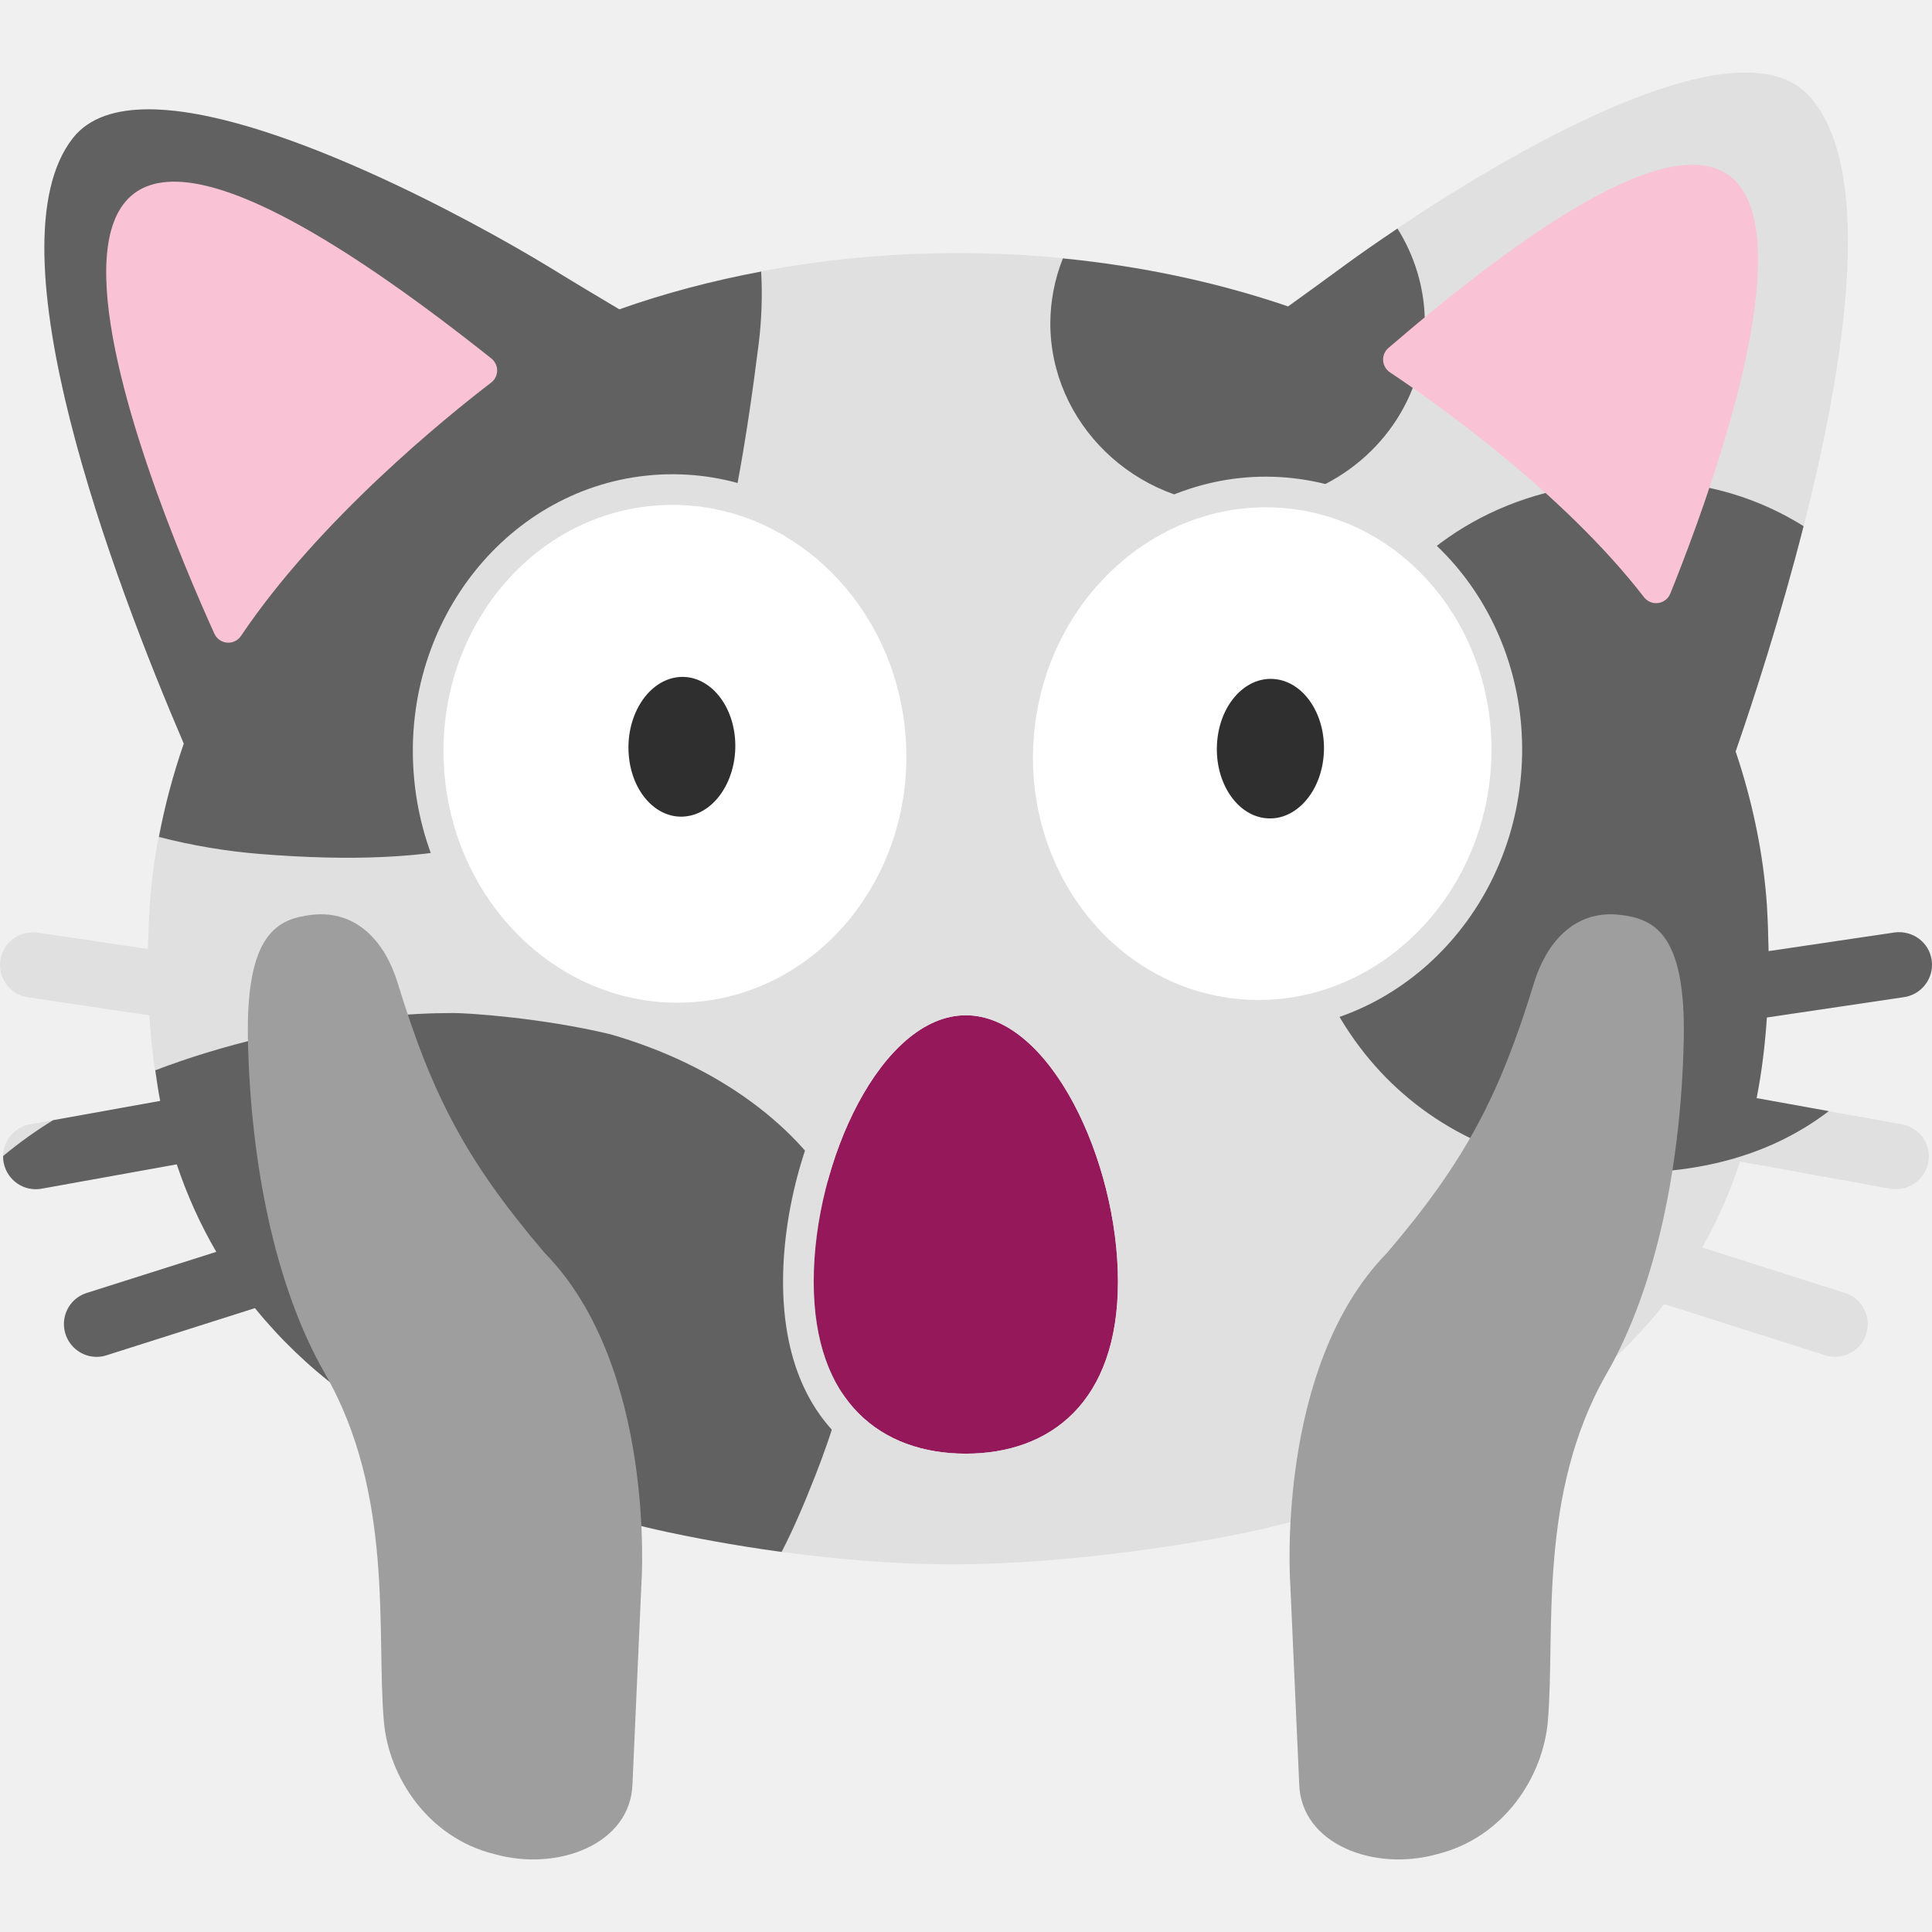
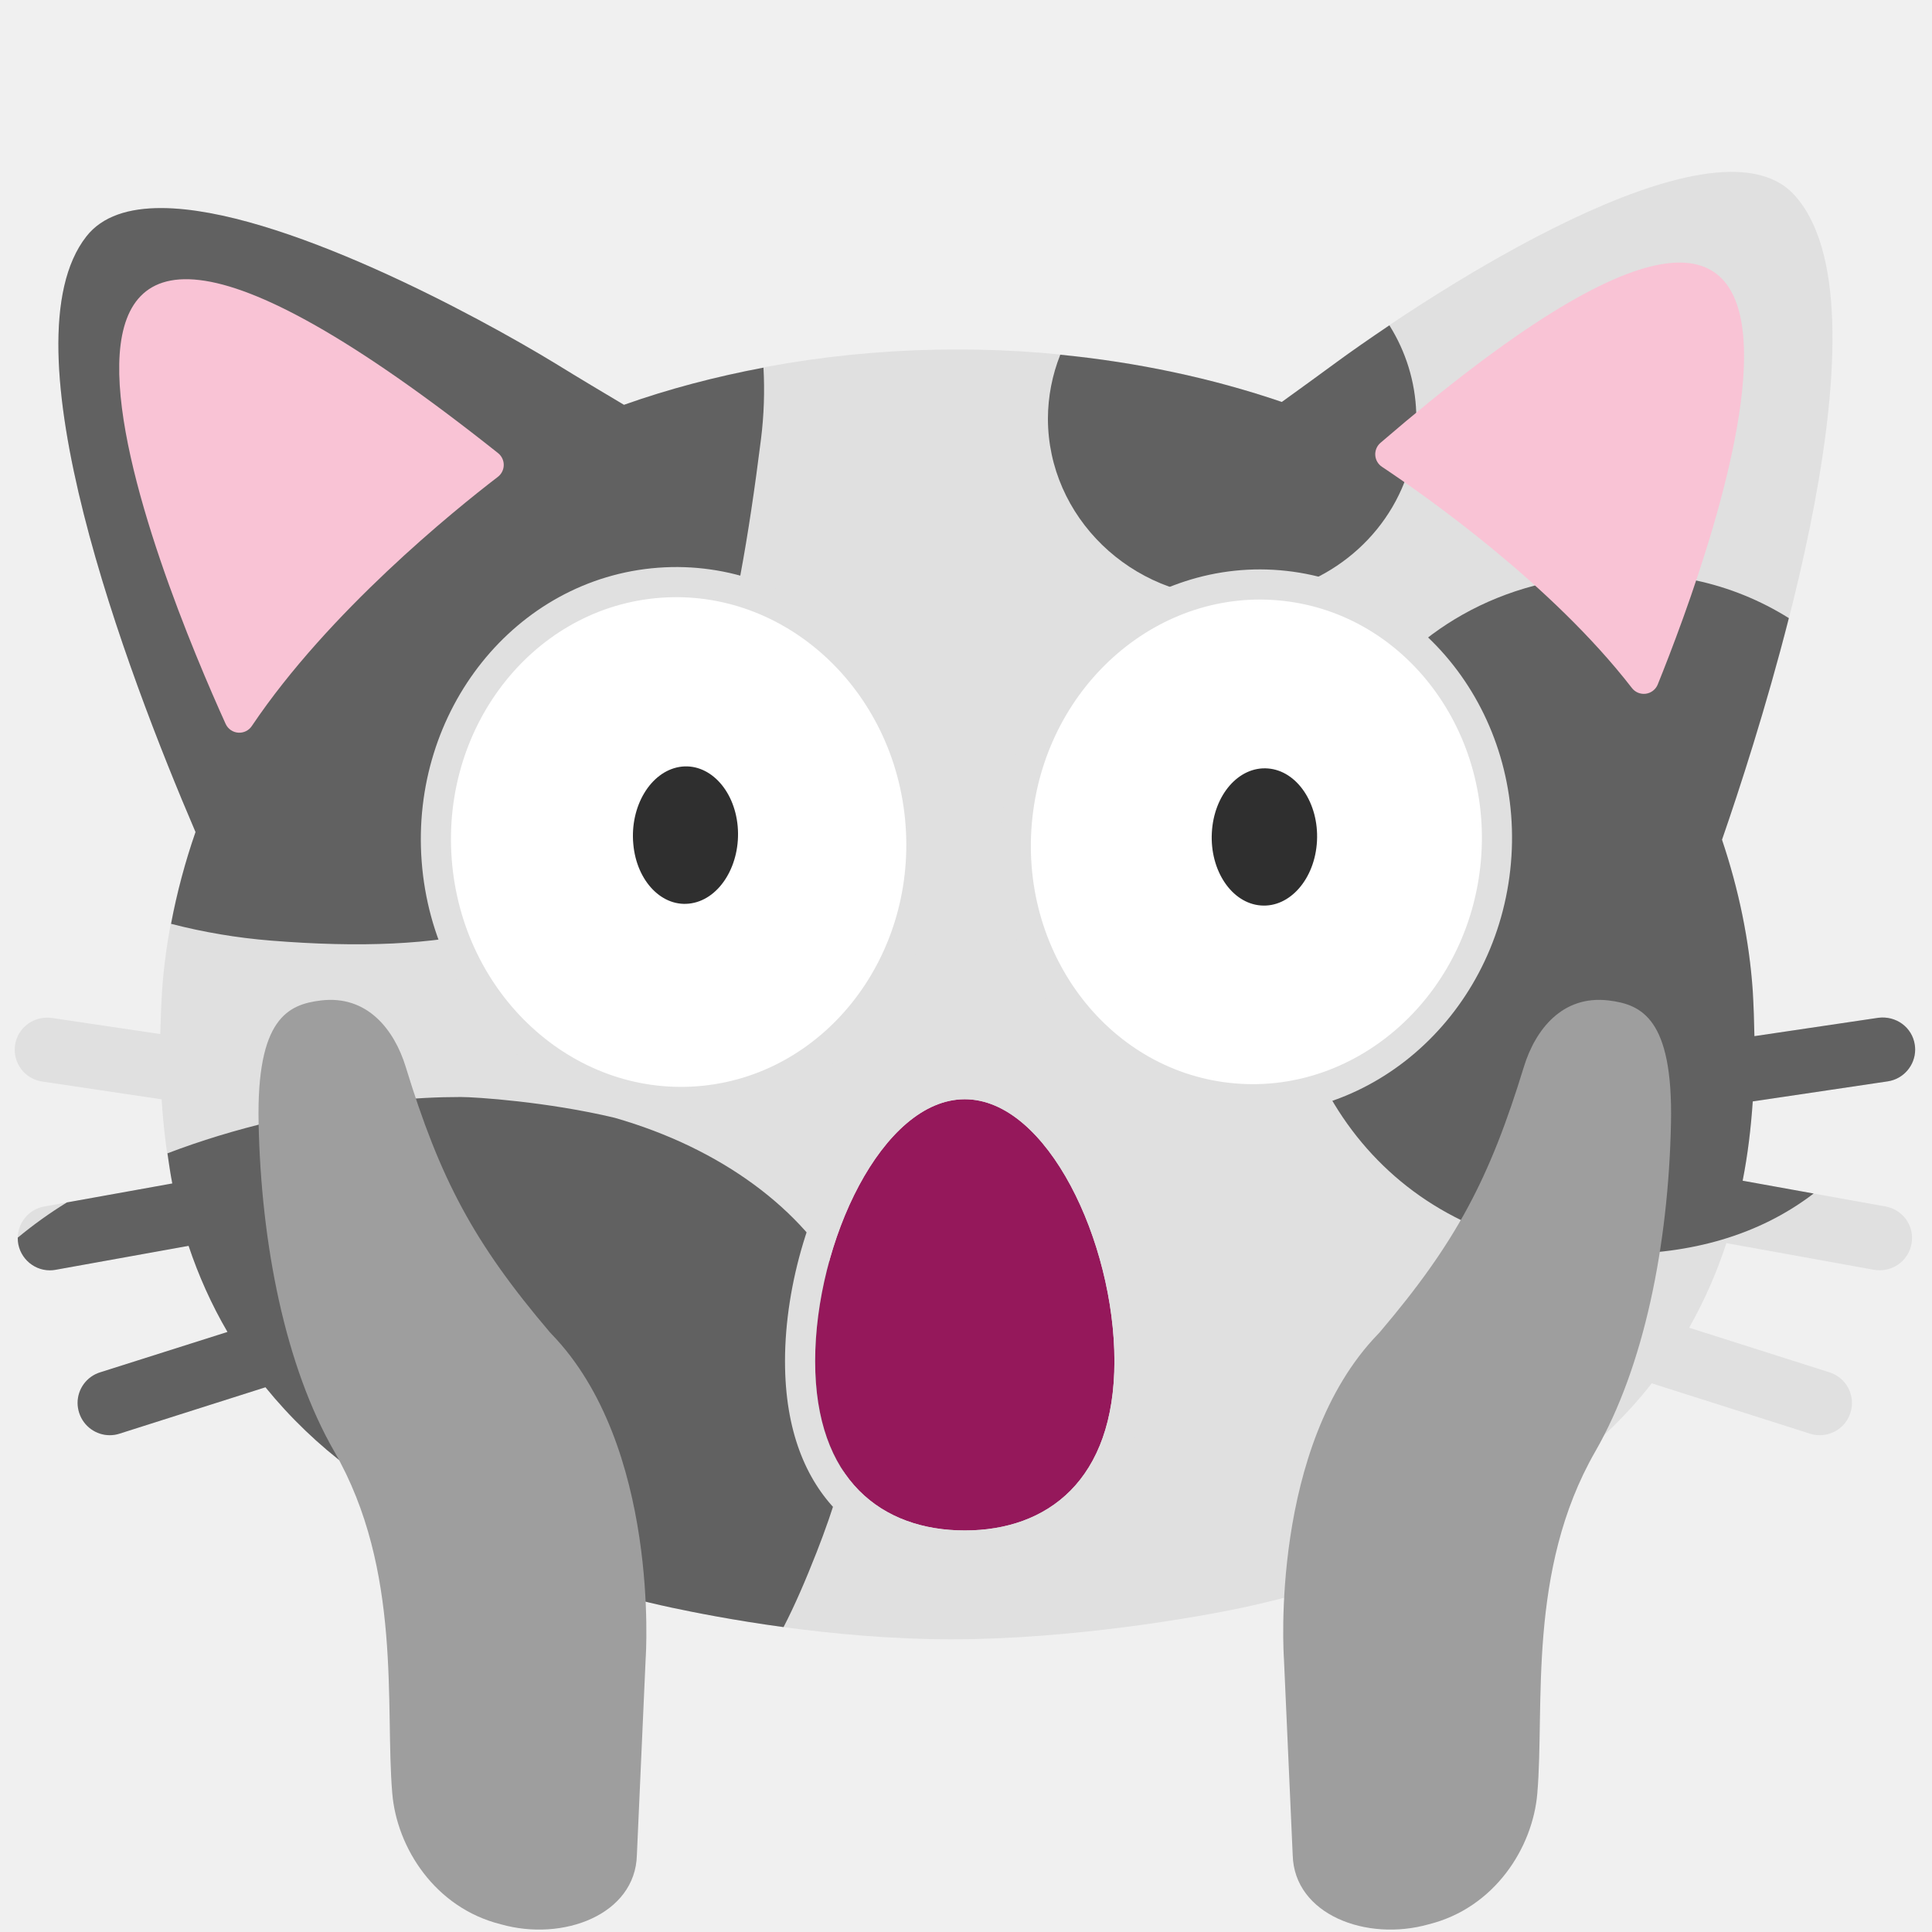
- <svg xmlns="http://www.w3.org/2000/svg" clip-rule="evenodd" fill-rule="evenodd" stroke-linejoin="round" stroke-miterlimit="2" version="1.1" viewBox="0 0 128 128" xml:space="preserve">
-   <g transform="matrix(.24368 0 0 .24368 -.99254 -6.7707)">
-     <g fill-rule="nonzero">
-       <path d="m521.21 333.48-39.541-7.125c1.416-7.166 2.291-14.5 2.791-21.916l37.292-5.542c4.342-0.637 7.595-4.401 7.595-8.789 0-0.434-0.032-0.866-0.095-1.294-0.708-4.875-5.208-8.125-10.083-7.5l-34.25 5.083c-0.084-4.167-0.209-8.333-0.459-12.5-0.958-13.958-3.875-28.042-8.5-41.792 13.584-39.208 47.834-148.33 19.834-178.38-22.209-23.833-100.25 27.209-125.96 46.084-5.625 4.125-10.791 7.875-15.541 11.291-28-9.583-58.959-14.541-89.667-14.5-31.583-0.041-63.542 5.125-92.167 15.292-5.75-3.417-12.041-7.167-19.083-11.5-27.25-16.583-109.42-60.708-129.5-35.042-23.125 29.5 11.125 120.21 30.167 164.62-5.042 14.459-8.25 29.25-9.25 43.959-0.25 3.958-0.375 7.916-0.5 11.875l-30.042-4.459c-4.833-0.625-9.375 2.625-10.083 7.5-0.709 4.875 2.625 9.375 7.5 10.084l33 4.916c0.5 7.834 1.458 15.625 2.958 23.25l-35.417 6.375c-4.214 0.763-7.309 4.467-7.309 8.75 0 0.531 0.048 1.061 0.143 1.584 0.759 4.197 4.443 7.281 8.708 7.291 0.542 0 1.083-0.041 1.583-0.125l36.792-6.625c2.75 8.209 6.292 16.167 10.75 23.792l-35.208 11.167c-3.69 1.144-6.222 4.581-6.222 8.444 0 0.924 0.145 1.843 0.43 2.722 1.208 3.792 4.708 6.209 8.458 6.209 0.875 0 1.792-0.125 2.667-0.417l40.375-12.833c6.5 8 14.167 15.541 23.417 22.458 25.208 18.792 56.583 31.542 88.875 38.458 12.291 2.625 44.041 8.75 77.333 8.75s68.125-6.125 80.417-8.75c32.291-6.916 63.666-19.625 88.875-38.458 9.625-7.208 17.625-15.083 24.25-23.542l43.75 13.917c0.875 0.292 1.791 0.417 2.708 0.417 3.792 0 7.25-2.417 8.458-6.209 1.5-4.666-1.125-9.708-5.791-11.166l-38.792-12.334c4.25-7.5 7.667-15.333 10.292-23.375l40.833 7.375c0.542 0.084 1.042 0.125 1.583 0.125 4.209 0 7.959-3 8.75-7.291 0.917-4.834-2.291-9.417-7.125-10.334z" fill="#e0e0e0" />
-       <path d="m44.742 57.509c-9.109-0.046-16.471 2.229-20.867 7.841-23.125 29.5 11.125 120.21 30.167 164.62-2.875 8.278-5.134 16.756-6.759 25.367 8.917 2.308 18.142 3.879 27.596 4.637 98.704 7.93 121.76-29.375 135.46-138.65 0.814-6.536 1.043-13.131 0.683-19.708-13.267 2.504-26.233 5.896-38.562 10.275-5.75-3.417-12.042-7.167-19.084-11.5-21.291-12.954-76.1-42.721-108.64-42.883z" fill="#616161" />
-       <path d="m468.78 160.43c-6.588-1.462-34.033-1.596-44.517 1.391-59.07 15.484-69.375 82.941-69.375 90.988 0 51.645 34.441 93.796 91.917 93.796 20.424 0 39.221-5.042 54.488-16.721l-19.625-3.542c1.416-7.167 2.291-14.5 2.791-21.917l37.3-5.541c4.341-0.637 7.591-4.399 7.591-8.786 0-0.434-0.031-0.868-0.095-1.298-0.708-4.875-5.208-8.116-10.083-7.491l-34.25 5.075c-0.084-4.167-0.209-8.334-0.459-12.5-0.958-13.959-3.875-28.038-8.5-41.788 4.805-13.858 12.171-36.5 18.475-61.254-7.88-4.94-16.564-8.463-25.658-10.408zm-341.33 142.78c-6.521 4e-3 -13.196 0.316-20.055 1.116-22.016 2.563-42.829 7.459-61.1 14.454 0.405 2.784 0.792 5.575 1.334 8.325l-29.125 5.242c-4.752 2.923-9.293 6.177-13.588 9.738-1e-3 0.054-1e-3 0.108-1e-3 0.163 0 4.864 4.002 8.867 8.866 8.867 0.524 0 1.045-0.047 1.56-0.139l36.792-6.625c2.75 8.209 6.292 16.171 10.75 23.796l-35.208 11.167c-3.69 1.145-6.222 4.581-6.222 8.444 0 0.924 0.145 1.843 0.43 2.722 1.208 3.792 4.708 6.209 8.458 6.209 0.875 0 1.792-0.125 2.667-0.417l40.375-12.833c6.846 8.426 14.711 15.97 23.417 22.458 25.208 18.792 56.583 31.542 88.875 38.458 6.166 1.313 17.216 3.513 30.904 5.375 3.054-5.883 6.092-12.916 9.146-20.7 9.036-23.027 17.554-54.525 6.925-74.52-10.629-19.996-33.059-37.055-62.767-45.559-18.636-4.442-38.444-5.737-42.433-5.737z" fill="#616161" />
-     </g>
-     <path d="m69.639 200.62c-0.821 1.273-2.27 1.998-3.781 1.893s-2.845-1.024-3.481-2.399c-16.681-36.782-86.859-203.73 75.287-74.871 1.011 0.805 1.591 2.032 1.571 3.323-0.019 1.291-0.636 2.5-1.67 3.274-12.067 9.25-46.71 37.23-67.926 68.78z" fill="#f9c3d5" />
-     <path d="m384.02 89.921c-5.529 3.721-10.5 7.175-14.192 9.888-5.625 4.125-10.791 7.875-15.541 11.291-19.35-6.616-40.117-10.975-61.234-13.058-2.237 5.63-3.395 11.611-3.416 17.646 0 27.143 22.996 49.479 50.941 49.479 21.089-7e-3 40.089-12.732 47.592-31.875 1.362-2.491 3.375-15.289 3.271-19.2-0.282-8.544-2.839-16.872-7.421-24.171z" fill="#616161" fill-rule="nonzero" />
-     <path d="m451.01 190.1c0.892 1.202 2.361 1.831 3.846 1.647 1.485-0.183 2.756-1.152 3.328-2.534 14.519-35.885 74.248-196.63-76.623-66.82-0.993 0.855-1.526 2.129-1.438 3.437 0.089 1.308 0.788 2.498 1.887 3.213 12.427 8.279 47.012 32.655 69 61.057z" fill="#f9c3d5" />
-     <path d="m281.23 225.34c4.346-39.05 37.46-67.461 73.901-63.406 36.441 4.056 62.498 39.051 58.153 78.101-4.346 39.05-37.46 67.461-73.901 63.406-36.441-4.056-62.498-39.051-58.153-78.101z" fill="#fff" stroke="#e0e0e0" stroke-width="8.33" />
-     <path d="m364.01 232.47c-0.551 10.45-7.507 18.429-15.513 17.797-8.031-0.604-14.102-9.628-13.551-20.074 0.525-10.484 7.455-18.428 15.487-17.796 8.031 0.603 14.128 9.594 13.577 20.073" fill="#2f2f2f" fill-rule="nonzero" />
-     <path d="m182.17 161.07c36.908-2.783 69.294 27.067 72.277 66.619 2.983 39.551-24.56 73.922-61.468 76.706-36.907 2.783-69.294-27.068-72.277-66.619-2.982-39.552 24.56-73.922 61.468-76.706z" fill="#fff" stroke="#e0e0e0" stroke-width="8.33" />
-     <path d="m203.9 228.4c0.907 10.411-4.8 19.937-12.755 21.26-7.98 1.362-15.193-6.008-16.103-16.39-0.955-10.411 4.755-19.932 12.732-21.294 7.958-1.328 15.193 6.013 16.126 16.424" fill="#2f2f2f" fill-rule="nonzero" />
-     <path d="m308.03 376.23c0 32.91-18.519 46.784-41.36 46.784s-41.36-13.874-41.36-46.784 18.519-72.407 41.36-72.407 41.36 39.497 41.36 72.407z" fill="#95185b" fill-rule="nonzero" />
-     <path d="m316.36 376.23c0 19.21-5.779 32.736-14.518 41.588-9.022 9.14-21.408 13.53-35.175 13.53-13.768 0-26.153-4.39-35.176-13.53-8.738-8.852-14.518-22.378-14.518-41.588 0-21.437 7.315-45.426 18.461-61.206 8.634-12.222 19.708-19.534 31.233-19.534 11.524 0 22.598 7.312 31.232 19.534 11.147 15.78 18.461 39.769 18.461 61.206zm-8.333 0c0-32.91-18.519-72.407-41.36-72.407s-41.36 39.497-41.36 72.407 18.519 46.784 41.36 46.784 41.36-13.874 41.36-46.784z" fill="#e0e0e0" />
-     <path d="m138.43 531.87c17.223 4.884 37.165-2.681 37.605-19.097l2.424-54.242c0.073-0.881 3.966-58.869-26.038-89.827l-0.44-0.478c-21.117-24.825-30.371-42.416-39.846-73.375-3.158-10.246-10.613-19.867-23.43-18.325-9.071 1.102-17.811 4.958-17.224 33.896 0.698 33.713 7.419 67.279 20.933 90.783 18.876 32.868 13.955 70.4 16.012 94.455 1.248 15.093 11.862 31.693 30.004 36.21zm256.48 0c-17.224 4.884-37.165-2.681-37.606-19.097l-2.424-54.242c-0.073-0.881-3.966-58.869 26.038-89.827l0.441-0.478c21.116-24.825 30.37-42.416 39.845-73.375 3.159-10.246 10.614-19.867 23.43-18.325 9.071 1.102 17.812 4.958 17.224 33.896-0.698 33.713-7.418 67.279-20.933 90.783-18.876 32.868-13.955 70.4-16.012 94.455-1.248 15.093-11.861 31.693-30.003 36.21z" fill="#9e9e9e" fill-rule="nonzero" />
+ <svg xmlns="http://www.w3.org/2000/svg" width="100%" height="100%" viewBox="0 0 534 534" version="1.1" xml:space="preserve" style="fill-rule:evenodd;clip-rule:evenodd;stroke-linejoin:round;stroke-miterlimit:2;">
+   <path d="M521.208,333.475l-39.541,-7.125c1.416,-7.166 2.291,-14.5 2.791,-21.916l37.292,-5.542c4.342,-0.637 7.595,-4.401 7.595,-8.789c-0,-0.434 -0.032,-0.866 -0.095,-1.294c-0.708,-4.875 -5.208,-8.125 -10.083,-7.5l-34.25,5.083c-0.084,-4.167 -0.209,-8.333 -0.459,-12.5c-0.958,-13.958 -3.875,-28.042 -8.5,-41.792c13.584,-39.208 47.834,-148.333 19.834,-178.375c-22.209,-23.833 -100.25,27.209 -125.959,46.084c-5.625,4.125 -10.791,7.875 -15.541,11.291c-28,-9.583 -58.959,-14.541 -89.667,-14.5c-31.583,-0.041 -63.542,5.125 -92.167,15.292c-5.75,-3.417 -12.041,-7.167 -19.083,-11.5c-27.25,-16.583 -109.417,-60.708 -129.5,-35.042c-23.125,29.5 11.125,120.209 30.167,164.625c-5.042,14.459 -8.25,29.25 -9.25,43.959c-0.25,3.958 -0.375,7.916 -0.5,11.875l-30.042,-4.459c-4.833,-0.625 -9.375,2.625 -10.083,7.5c-0.709,4.875 2.625,9.375 7.5,10.084l33,4.916c0.5,7.834 1.458,15.625 2.958,23.25l-35.417,6.375c-4.214,0.763 -7.309,4.467 -7.309,8.75c0,0.531 0.048,1.061 0.143,1.584c0.759,4.197 4.443,7.281 8.708,7.291c0.542,0 1.083,-0.041 1.583,-0.125l36.792,-6.625c2.75,8.209 6.292,16.167 10.75,23.792l-35.208,11.167c-3.69,1.144 -6.222,4.581 -6.222,8.444c0,0.924 0.145,1.843 0.43,2.722c1.208,3.792 4.708,6.209 8.458,6.209c0.875,-0 1.792,-0.125 2.667,-0.417l40.375,-12.833c6.5,8 14.167,15.541 23.417,22.458c25.208,18.792 56.583,31.542 88.875,38.458c12.291,2.625 44.041,8.75 77.333,8.75c33.292,0 68.125,-6.125 80.417,-8.75c32.291,-6.916 63.666,-19.625 88.875,-38.458c9.625,-7.208 17.625,-15.083 24.25,-23.542l43.75,13.917c0.875,0.292 1.791,0.417 2.708,0.417c3.792,-0 7.25,-2.417 8.458,-6.209c1.5,-4.666 -1.125,-9.708 -5.791,-11.166l-38.792,-12.334c4.25,-7.5 7.667,-15.333 10.292,-23.375l40.833,7.375c0.542,0.084 1.042,0.125 1.583,0.125c4.209,0 7.959,-3 8.75,-7.291c0.917,-4.834 -2.291,-9.417 -7.125,-10.334Z" style="fill:#e0e0e0;fill-rule:nonzero;" />
+   <path d="M44.742,57.509c-9.109,-0.046 -16.471,2.229 -20.867,7.841c-23.125,29.5 11.125,120.209 30.167,164.625c-2.875,8.278 -5.134,16.756 -6.759,25.367c8.917,2.308 18.142,3.879 27.596,4.637c98.704,7.93 121.763,-29.375 135.463,-138.654c0.814,-6.536 1.043,-13.131 0.683,-19.708c-13.267,2.504 -26.233,5.896 -38.562,10.275c-5.75,-3.417 -12.042,-7.167 -19.084,-11.5c-21.291,-12.954 -76.1,-42.721 -108.637,-42.883Z" style="fill:#616161;fill-rule:nonzero;" />
+   <path d="M468.775,160.434c-6.588,-1.462 -34.033,-1.596 -44.517,1.391c-59.07,15.484 -69.375,82.941 -69.375,90.988c0,51.645 34.441,93.796 91.917,93.796c20.424,-0 39.221,-5.042 54.488,-16.721l-19.625,-3.542c1.416,-7.167 2.291,-14.5 2.791,-21.917l37.3,-5.541c4.341,-0.637 7.591,-4.399 7.591,-8.786c0,-0.434 -0.031,-0.868 -0.095,-1.298c-0.708,-4.875 -5.208,-8.116 -10.083,-7.491l-34.25,5.075c-0.084,-4.167 -0.209,-8.334 -0.459,-12.5c-0.958,-13.959 -3.875,-28.038 -8.5,-41.788c4.805,-13.858 12.171,-36.5 18.475,-61.254c-7.88,-4.94 -16.564,-8.463 -25.658,-10.408l0,-0.004Zm-341.333,142.775c-6.521,0.004 -13.196,0.316 -20.055,1.116c-22.016,2.563 -42.829,7.459 -61.1,14.454c0.405,2.784 0.792,5.575 1.334,8.325l-29.125,5.242c-4.752,2.923 -9.293,6.177 -13.588,9.738c-0.001,0.054 -0.001,0.108 -0.001,0.163c-0,4.864 4.002,8.867 8.866,8.867c0.524,-0 1.045,-0.047 1.56,-0.139l36.792,-6.625c2.75,8.209 6.292,16.171 10.75,23.796l-35.208,11.167c-3.69,1.145 -6.222,4.581 -6.222,8.444c0,0.924 0.145,1.843 0.43,2.722c1.208,3.792 4.708,6.209 8.458,6.209c0.875,-0 1.792,-0.125 2.667,-0.417l40.375,-12.833c6.846,8.426 14.711,15.97 23.417,22.458c25.208,18.792 56.583,31.542 88.875,38.458c6.166,1.313 17.216,3.513 30.904,5.375c3.054,-5.883 6.092,-12.916 9.146,-20.7c9.036,-23.027 17.554,-54.525 6.925,-74.52c-10.629,-19.996 -33.059,-37.055 -62.767,-45.559c-18.636,-4.442 -38.444,-5.737 -42.433,-5.737l-0,-0.004Z" style="fill:#616161;fill-rule:nonzero;" />
+   <path d="M69.639,200.617c-0.821,1.273 -2.27,1.998 -3.781,1.893c-1.511,-0.105 -2.845,-1.024 -3.481,-2.399c-16.681,-36.782 -86.859,-203.73 75.287,-74.871c1.011,0.805 1.591,2.032 1.571,3.323c-0.019,1.291 -0.636,2.5 -1.67,3.274c-12.067,9.25 -46.71,37.23 -67.926,68.78Z" style="fill:#f9c3d5;" />
+   <path d="M384.025,89.921c-5.529,3.721 -10.5,7.175 -14.192,9.888c-5.625,4.125 -10.791,7.875 -15.541,11.291c-19.35,-6.616 -40.117,-10.975 -61.234,-13.058c-2.237,5.63 -3.395,11.611 -3.416,17.646c-0,27.143 22.996,49.479 50.941,49.479c21.089,-0.007 40.089,-12.732 47.592,-31.875c1.362,-2.491 3.375,-15.289 3.271,-19.2c-0.282,-8.544 -2.839,-16.872 -7.421,-24.171Z" style="fill:#616161;fill-rule:nonzero;" />
+   <path d="M451.008,190.105c0.892,1.202 2.361,1.831 3.846,1.647c1.485,-0.183 2.756,-1.152 3.328,-2.534c14.519,-35.885 74.248,-196.632 -76.623,-66.82c-0.993,0.855 -1.526,2.129 -1.438,3.437c0.089,1.308 0.788,2.498 1.887,3.213c12.427,8.279 47.012,32.655 69,61.057Z" style="fill:#f9c3d5;" />
+   <g>
+     <path d="M281.233,225.34c4.346,-39.05 37.46,-67.461 73.901,-63.406c36.441,4.056 62.498,39.051 58.153,78.101c-4.346,39.05 -37.46,67.461 -73.901,63.406c-36.441,-4.056 -62.498,-39.051 -58.153,-78.101Z" style="fill:#fff;stroke:#e0e0e0;stroke-width:8.33px;" />
+     <path d="M364.012,232.472c-0.551,10.45 -7.507,18.429 -15.513,17.797c-8.031,-0.604 -14.102,-9.628 -13.551,-20.074c0.525,-10.484 7.455,-18.428 15.487,-17.796c8.031,0.603 14.128,9.594 13.577,20.073" style="fill:#2f2f2f;fill-rule:nonzero;" />
  </g>
+   <g>
+     <path d="M182.169,161.074c36.908,-2.783 69.294,27.067 72.277,66.619c2.983,39.551 -24.56,73.922 -61.468,76.706c-36.907,2.783 -69.294,-27.068 -72.277,-66.619c-2.982,-39.552 24.56,-73.922 61.468,-76.706Z" style="fill:#fff;stroke:#e0e0e0;stroke-width:8.33px;" />
+     <path d="M203.898,228.405c0.907,10.411 -4.8,19.937 -12.755,21.26c-7.98,1.362 -15.193,-6.008 -16.103,-16.39c-0.955,-10.411 4.755,-19.932 12.732,-21.294c7.958,-1.328 15.193,6.013 16.126,16.424" style="fill:#2f2f2f;fill-rule:nonzero;" />
+   </g>
+   <path d="M308.027,376.233c-0,32.91 -18.519,46.784 -41.36,46.784c-22.841,0 -41.36,-13.874 -41.36,-46.784c-0,-32.91 18.519,-72.407 41.36,-72.407c22.841,0 41.36,39.497 41.36,72.407Z" style="fill:#95185b;fill-rule:nonzero;" />
+   <path d="M316.36,376.233c-0,19.21 -5.779,32.736 -14.518,41.588c-9.022,9.14 -21.408,13.53 -35.175,13.53c-13.768,-0 -26.153,-4.39 -35.176,-13.53c-8.738,-8.852 -14.518,-22.378 -14.518,-41.588c0,-21.437 7.315,-45.426 18.461,-61.206c8.634,-12.222 19.708,-19.534 31.233,-19.534c11.524,-0 22.598,7.312 31.232,19.534c11.147,15.78 18.461,39.769 18.461,61.206Zm-8.333,0c-0,-32.91 -18.519,-72.407 -41.36,-72.407c-22.841,0 -41.36,39.497 -41.36,72.407c-0,32.91 18.519,46.784 41.36,46.784c22.841,0 41.36,-13.874 41.36,-46.784Z" style="fill:#e0e0e0;" />
+   <path d="M138.426,531.868c17.223,4.884 37.165,-2.681 37.605,-19.097l2.424,-54.242c0.073,-0.881 3.966,-58.869 -26.038,-89.827l-0.44,-0.478c-21.117,-24.825 -30.371,-42.416 -39.846,-73.375c-3.158,-10.246 -10.613,-19.867 -23.43,-18.325c-9.071,1.102 -17.811,4.958 -17.224,33.896c0.698,33.713 7.419,67.279 20.933,90.783c18.876,32.868 13.955,70.4 16.012,94.455c1.248,15.093 11.862,31.693 30.004,36.21Zm256.482,-0c-17.224,4.884 -37.165,-2.681 -37.606,-19.097l-2.424,-54.242c-0.073,-0.881 -3.966,-58.869 26.038,-89.827l0.441,-0.478c21.116,-24.825 30.37,-42.416 39.845,-73.375c3.159,-10.246 10.614,-19.867 23.43,-18.325c9.071,1.102 17.812,4.958 17.224,33.896c-0.698,33.713 -7.418,67.279 -20.933,90.783c-18.876,32.868 -13.955,70.4 -16.012,94.455c-1.248,15.093 -11.861,31.693 -30.003,36.21Z" style="fill:#9e9e9e;fill-rule:nonzero;" />
</svg>
